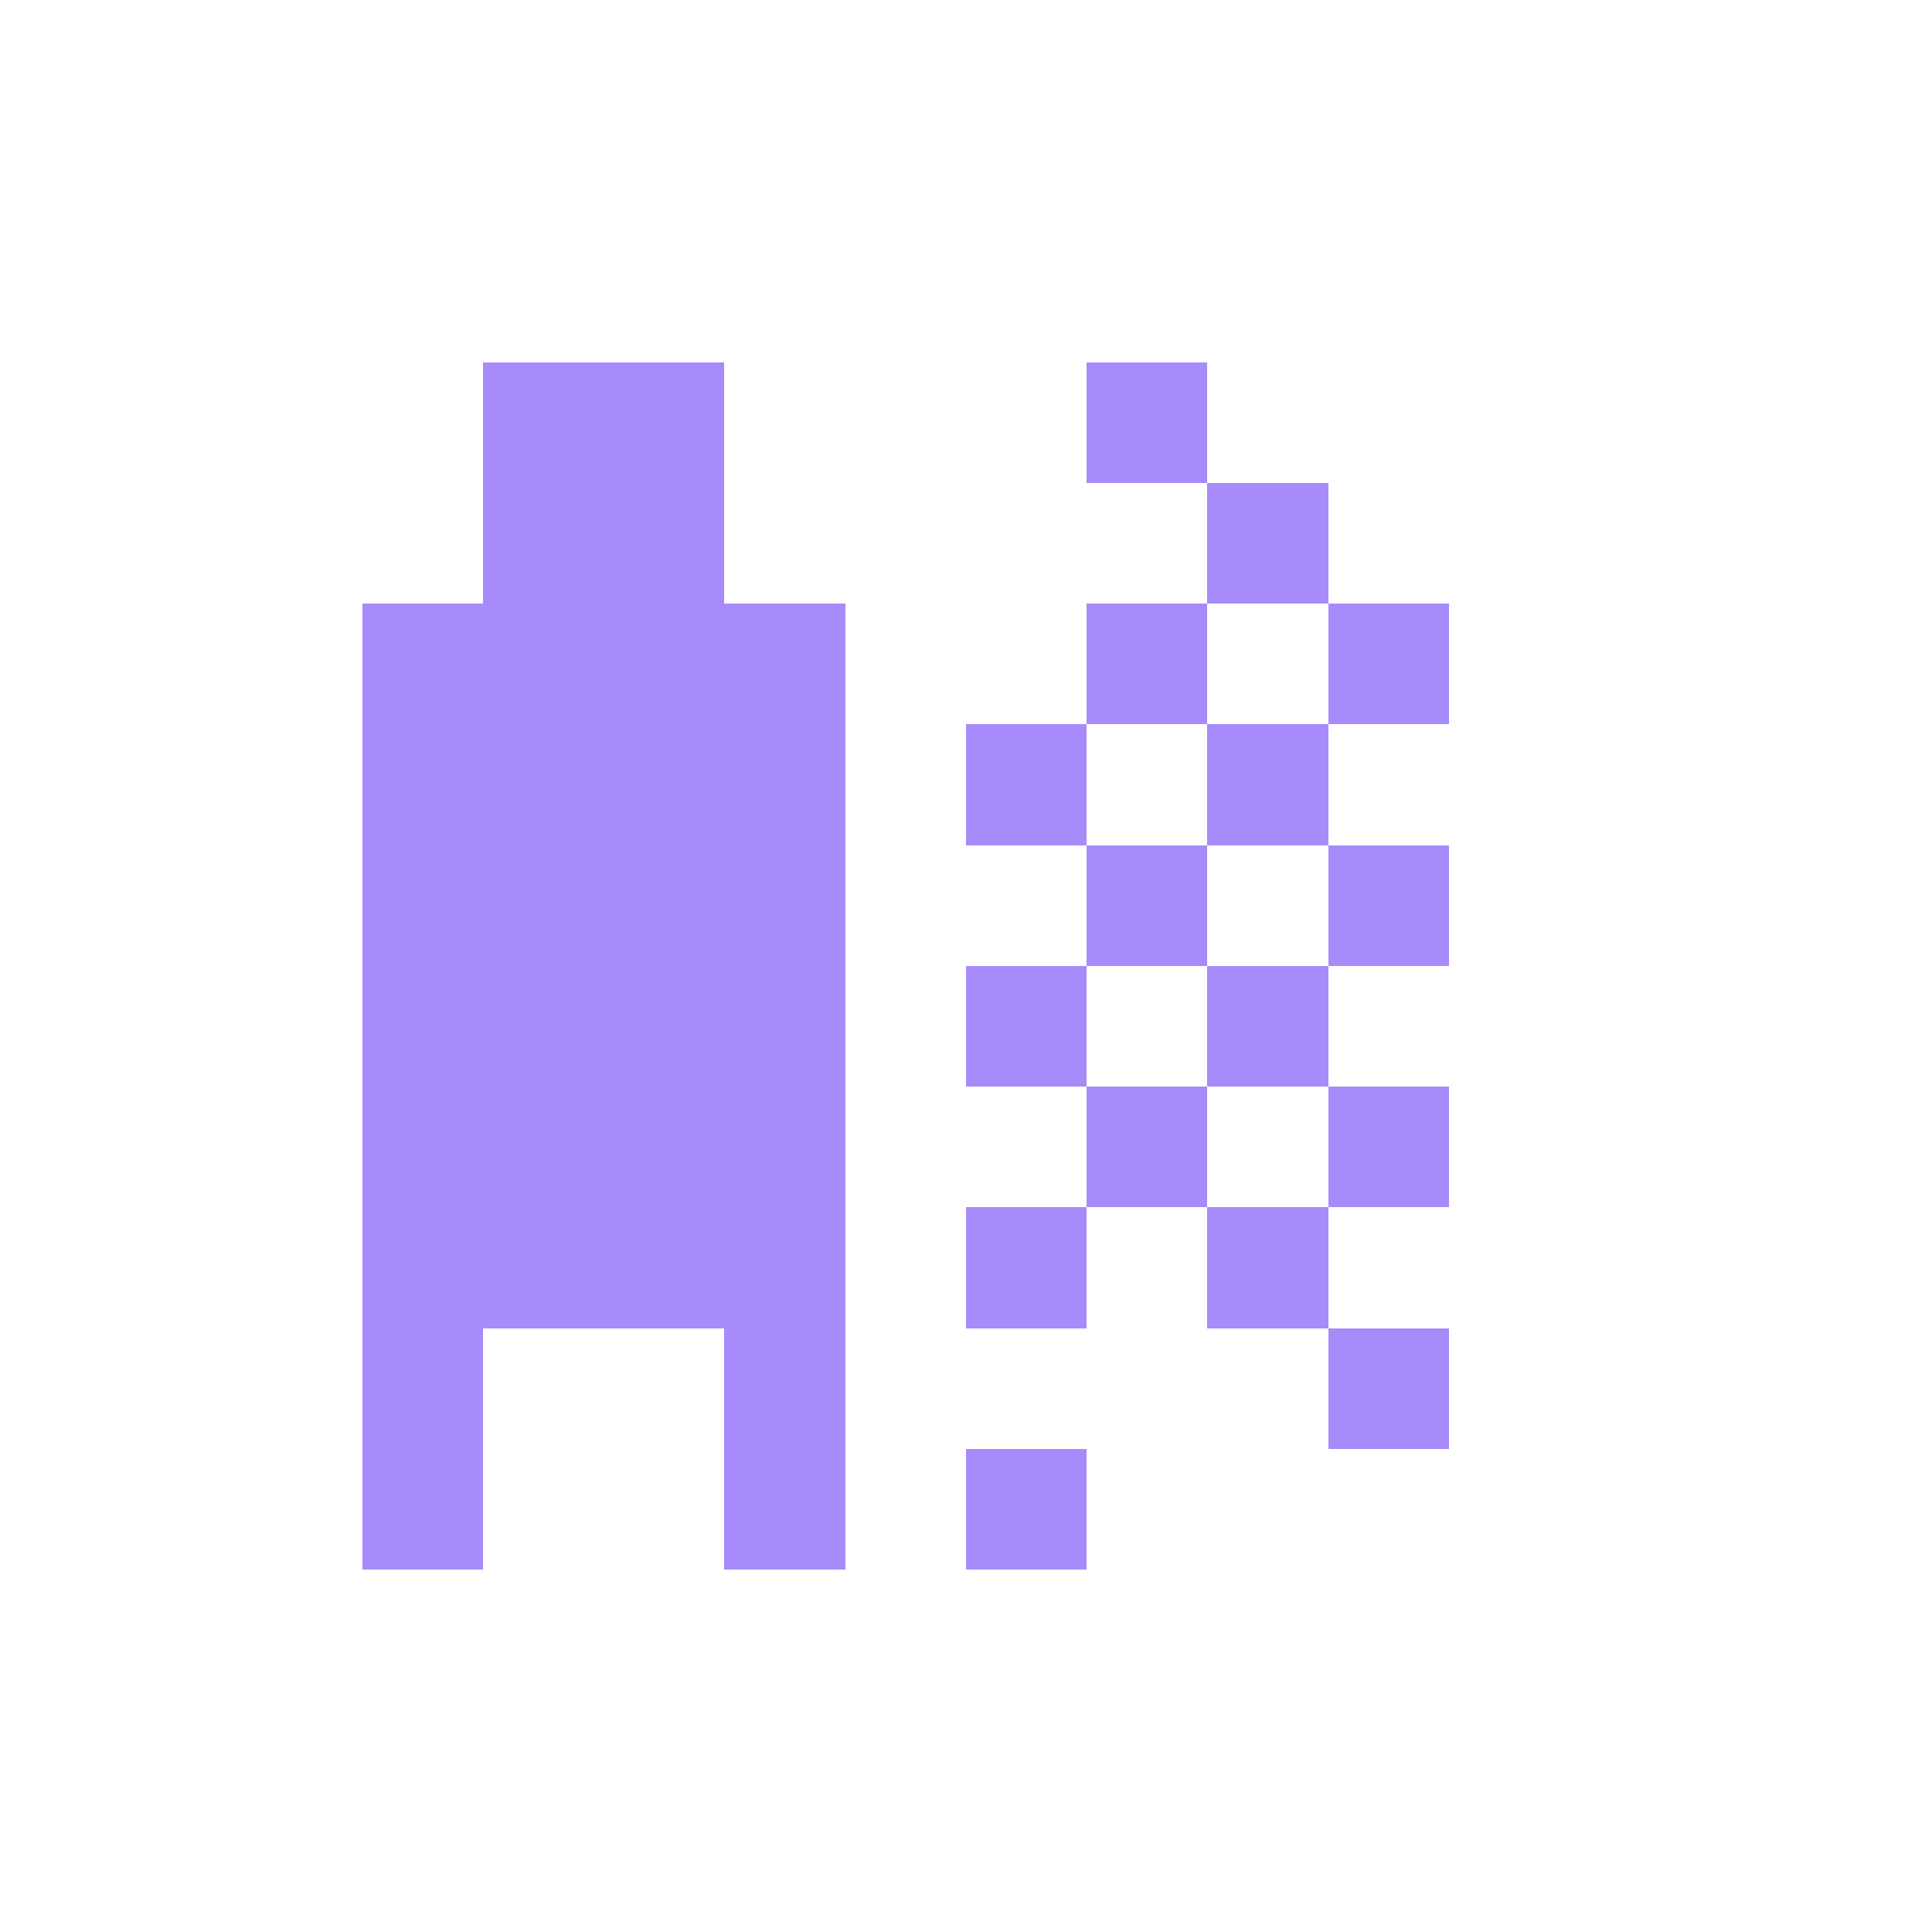
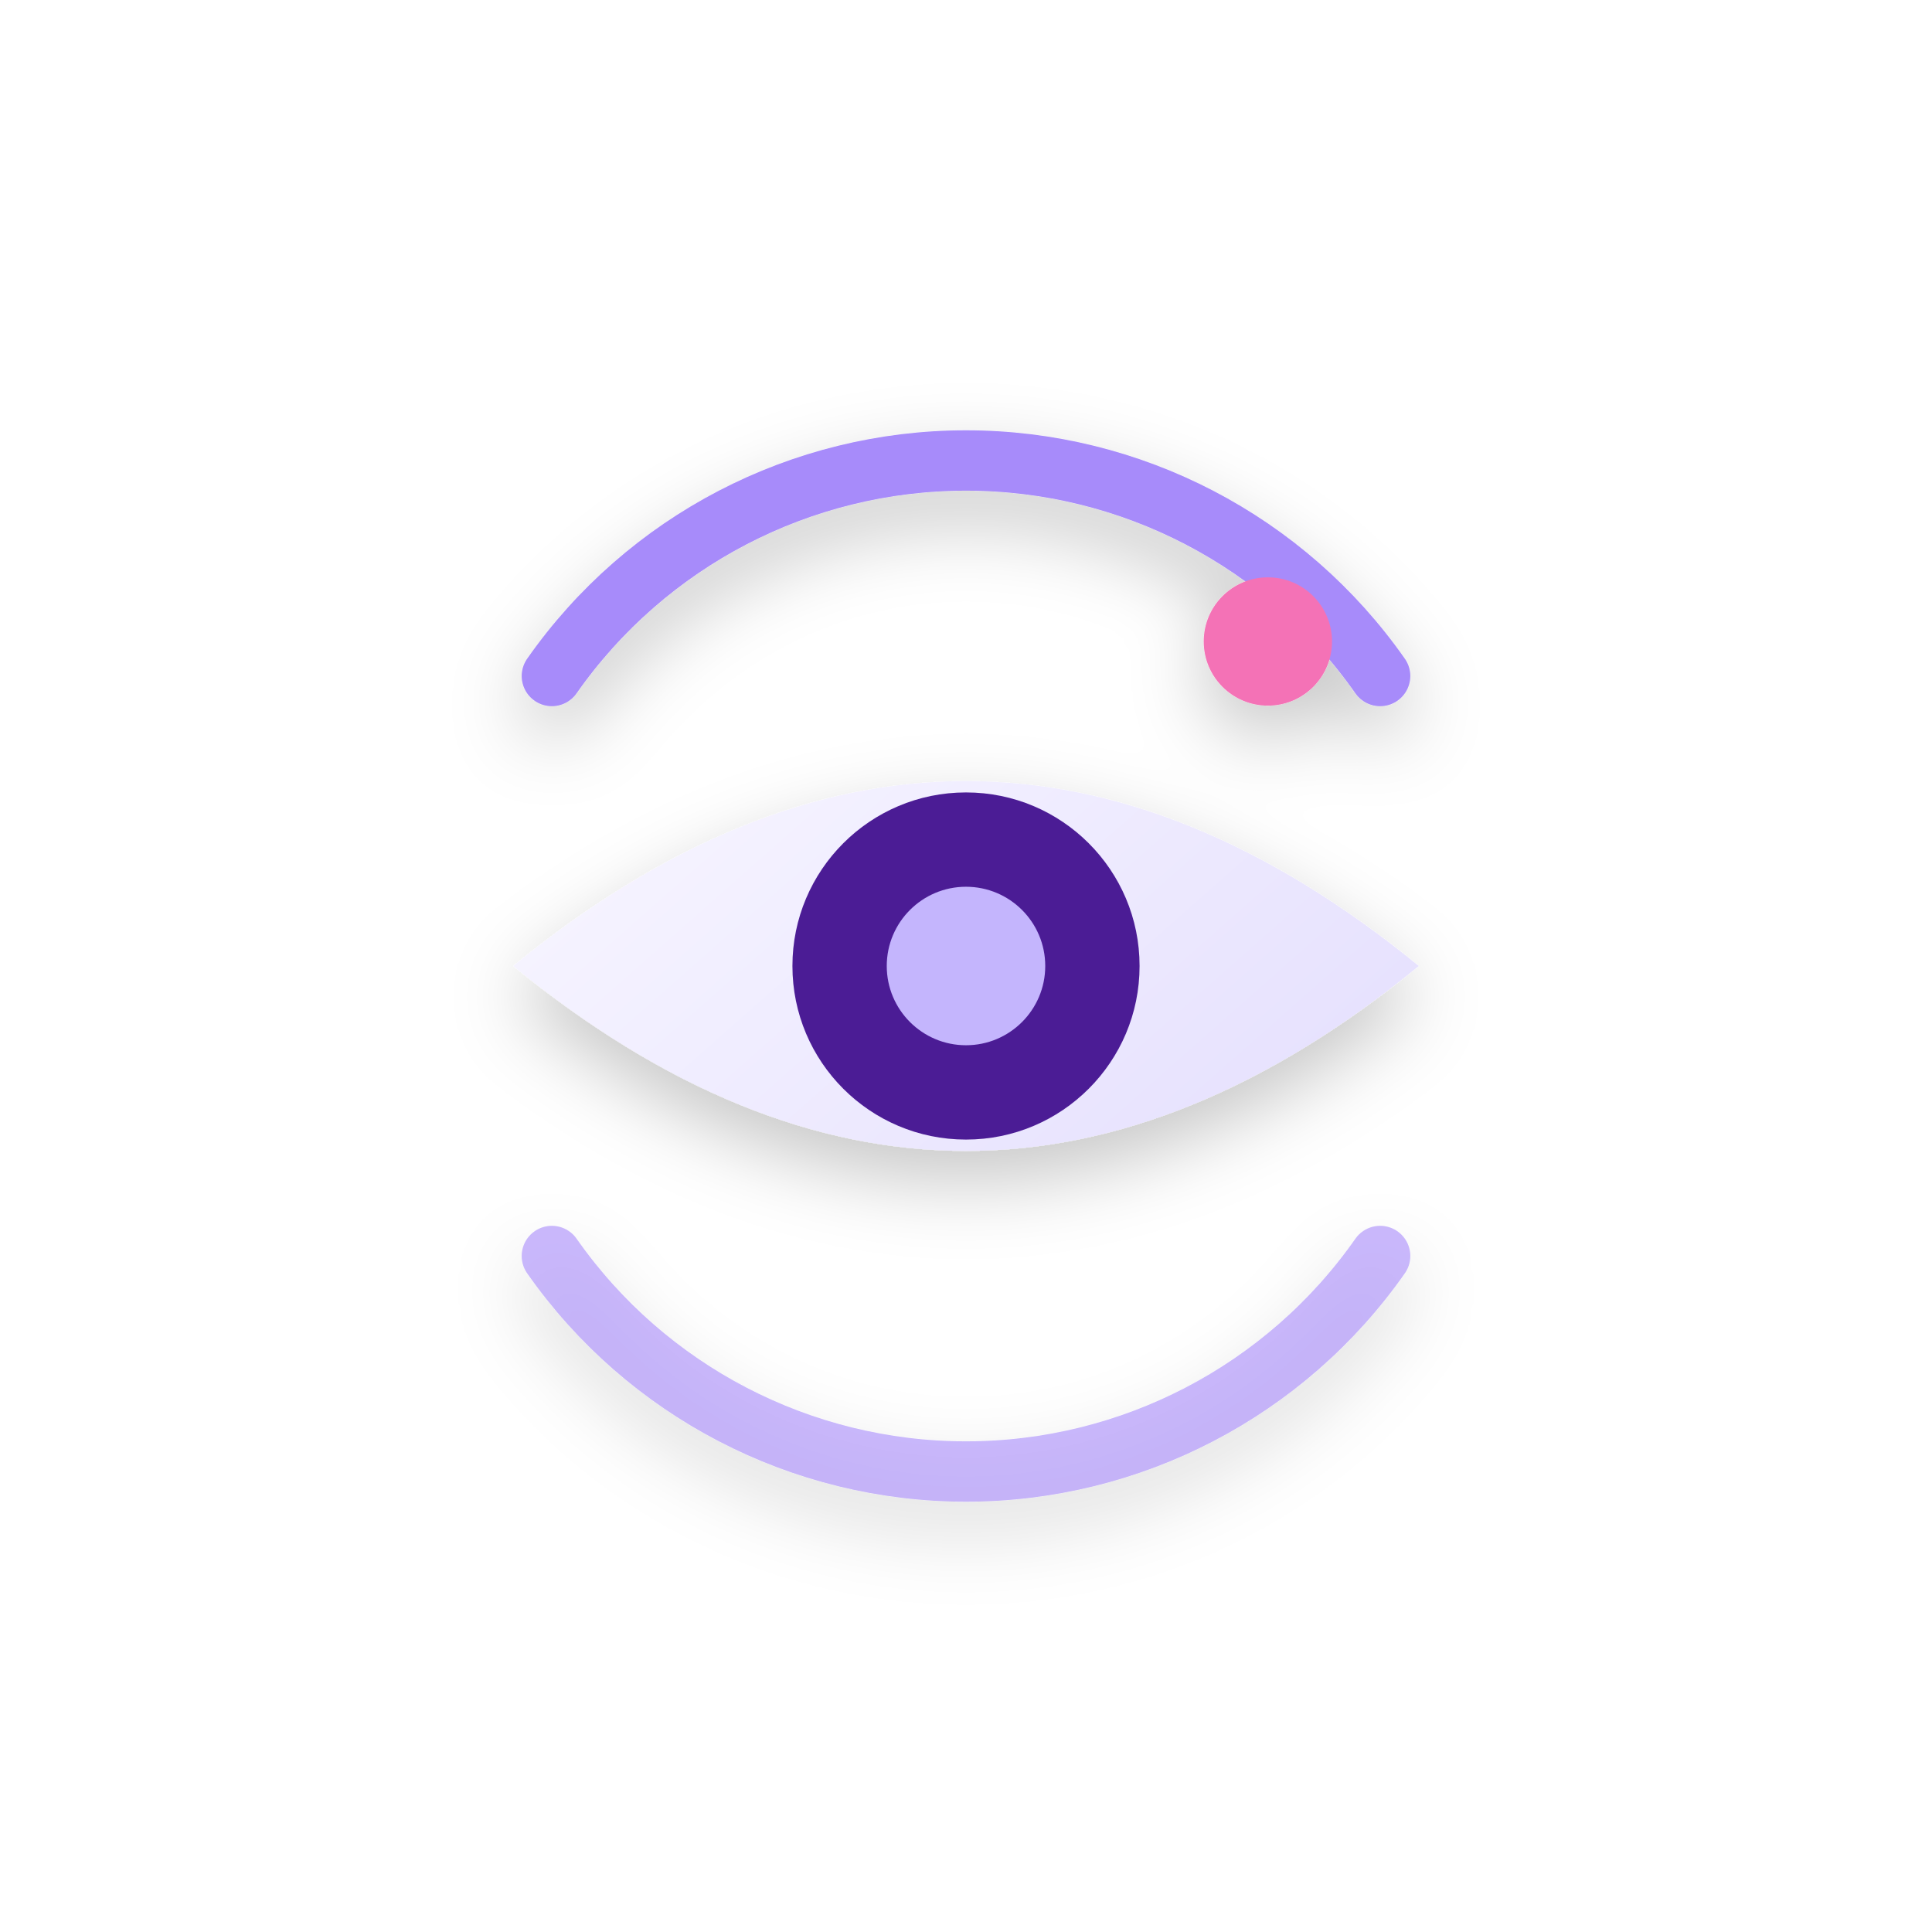
- <svg xmlns="http://www.w3.org/2000/svg" viewBox="0 0 1024 1024" shape-rendering="crispEdges">
-   <g fill="#A78BFA">
-     <rect x="256" y="192" width="64" height="64" />
-     <rect x="320" y="192" width="64" height="64" />
-     <rect x="256" y="256" width="64" height="64" />
-     <rect x="320" y="256" width="64" height="64" />
-     <rect x="192" y="320" width="64" height="64" />
-     <rect x="256" y="320" width="64" height="64" />
-     <rect x="320" y="320" width="64" height="64" />
-     <rect x="384" y="320" width="64" height="64" />
-     <rect x="192" y="384" width="64" height="64" />
-     <rect x="256" y="384" width="64" height="64" />
-     <rect x="320" y="384" width="64" height="64" />
-     <rect x="384" y="384" width="64" height="64" />
-     <rect x="192" y="448" width="64" height="64" />
-     <rect x="256" y="448" width="64" height="64" />
-     <rect x="320" y="448" width="64" height="64" />
-     <rect x="384" y="448" width="64" height="64" />
-     <rect x="192" y="512" width="64" height="64" />
-     <rect x="256" y="512" width="64" height="64" />
-     <rect x="320" y="512" width="64" height="64" />
-     <rect x="384" y="512" width="64" height="64" />
-     <rect x="192" y="576" width="64" height="64" />
-     <rect x="256" y="576" width="64" height="64" />
-     <rect x="320" y="576" width="64" height="64" />
-     <rect x="384" y="576" width="64" height="64" />
-     <rect x="192" y="640" width="64" height="64" />
-     <rect x="256" y="640" width="64" height="64" />
-     <rect x="320" y="640" width="64" height="64" />
-     <rect x="384" y="640" width="64" height="64" />
-     <rect x="192" y="704" width="64" height="64" />
-     <rect x="384" y="704" width="64" height="64" />
-     <rect x="192" y="768" width="64" height="64" />
-     <rect x="384" y="768" width="64" height="64" />
-     <rect x="576" y="192" width="64" height="64" />
-     <rect x="640" y="256" width="64" height="64" />
-     <rect x="576" y="320" width="64" height="64" />
-     <rect x="704" y="320" width="64" height="64" />
-     <rect x="512" y="384" width="64" height="64" />
-     <rect x="640" y="384" width="64" height="64" />
-     <rect x="576" y="448" width="64" height="64" />
-     <rect x="704" y="448" width="64" height="64" />
-     <rect x="512" y="512" width="64" height="64" />
-     <rect x="640" y="512" width="64" height="64" />
-     <rect x="576" y="576" width="64" height="64" />
-     <rect x="704" y="576" width="64" height="64" />
-     <rect x="512" y="640" width="64" height="64" />
-     <rect x="640" y="640" width="64" height="64" />
-     <rect x="704" y="704" width="64" height="64" />
-     <rect x="512" y="768" width="64" height="64" />
+ <svg xmlns="http://www.w3.org/2000/svg" viewBox="0 0 1024 1024" width="1024" height="1024">
+   <defs>
+     <filter id="sh" x="-20%" y="-20%" width="140%" height="140%">
+       <feDropShadow dx="0" dy="16" stdDeviation="20" flood-color="#000000" flood-opacity="0.22" />
+     </filter>
+     <linearGradient id="fg" x1="256" y1="220" x2="768" y2="800" gradientUnits="userSpaceOnUse">
+       <stop offset="0%" stop-color="#FFFFFF" />
+       <stop offset="100%" stop-color="#DDD6FE" />
+     </linearGradient>
+   </defs>
+   <g filter="url(#sh)">
+     <path d="M 292.5 358.3 A 268.0 268.0 0 0 1 731.5 358.3" fill="none" stroke="#A78BFA" stroke-width="32" stroke-linecap="round" />
+     <path d="M 731.5 665.7 A 268.0 268.0 0 0 1 292.5 665.7" fill="none" stroke="#A78BFA" stroke-opacity="0.6" stroke-width="32" stroke-linecap="round" />
+     <path d="M 272 512 Q 512 316 752 512 Q 512 708 272 512 Z" fill="url(#fg)" />
+     <circle cx="512" cy="512" r="92" fill="#4C1D95" />
+     <circle cx="512" cy="512" r="42" fill="#C4B5FD" />
+     <circle cx="672" cy="340" r="34" fill="#F472B6" />
  </g>
</svg>
